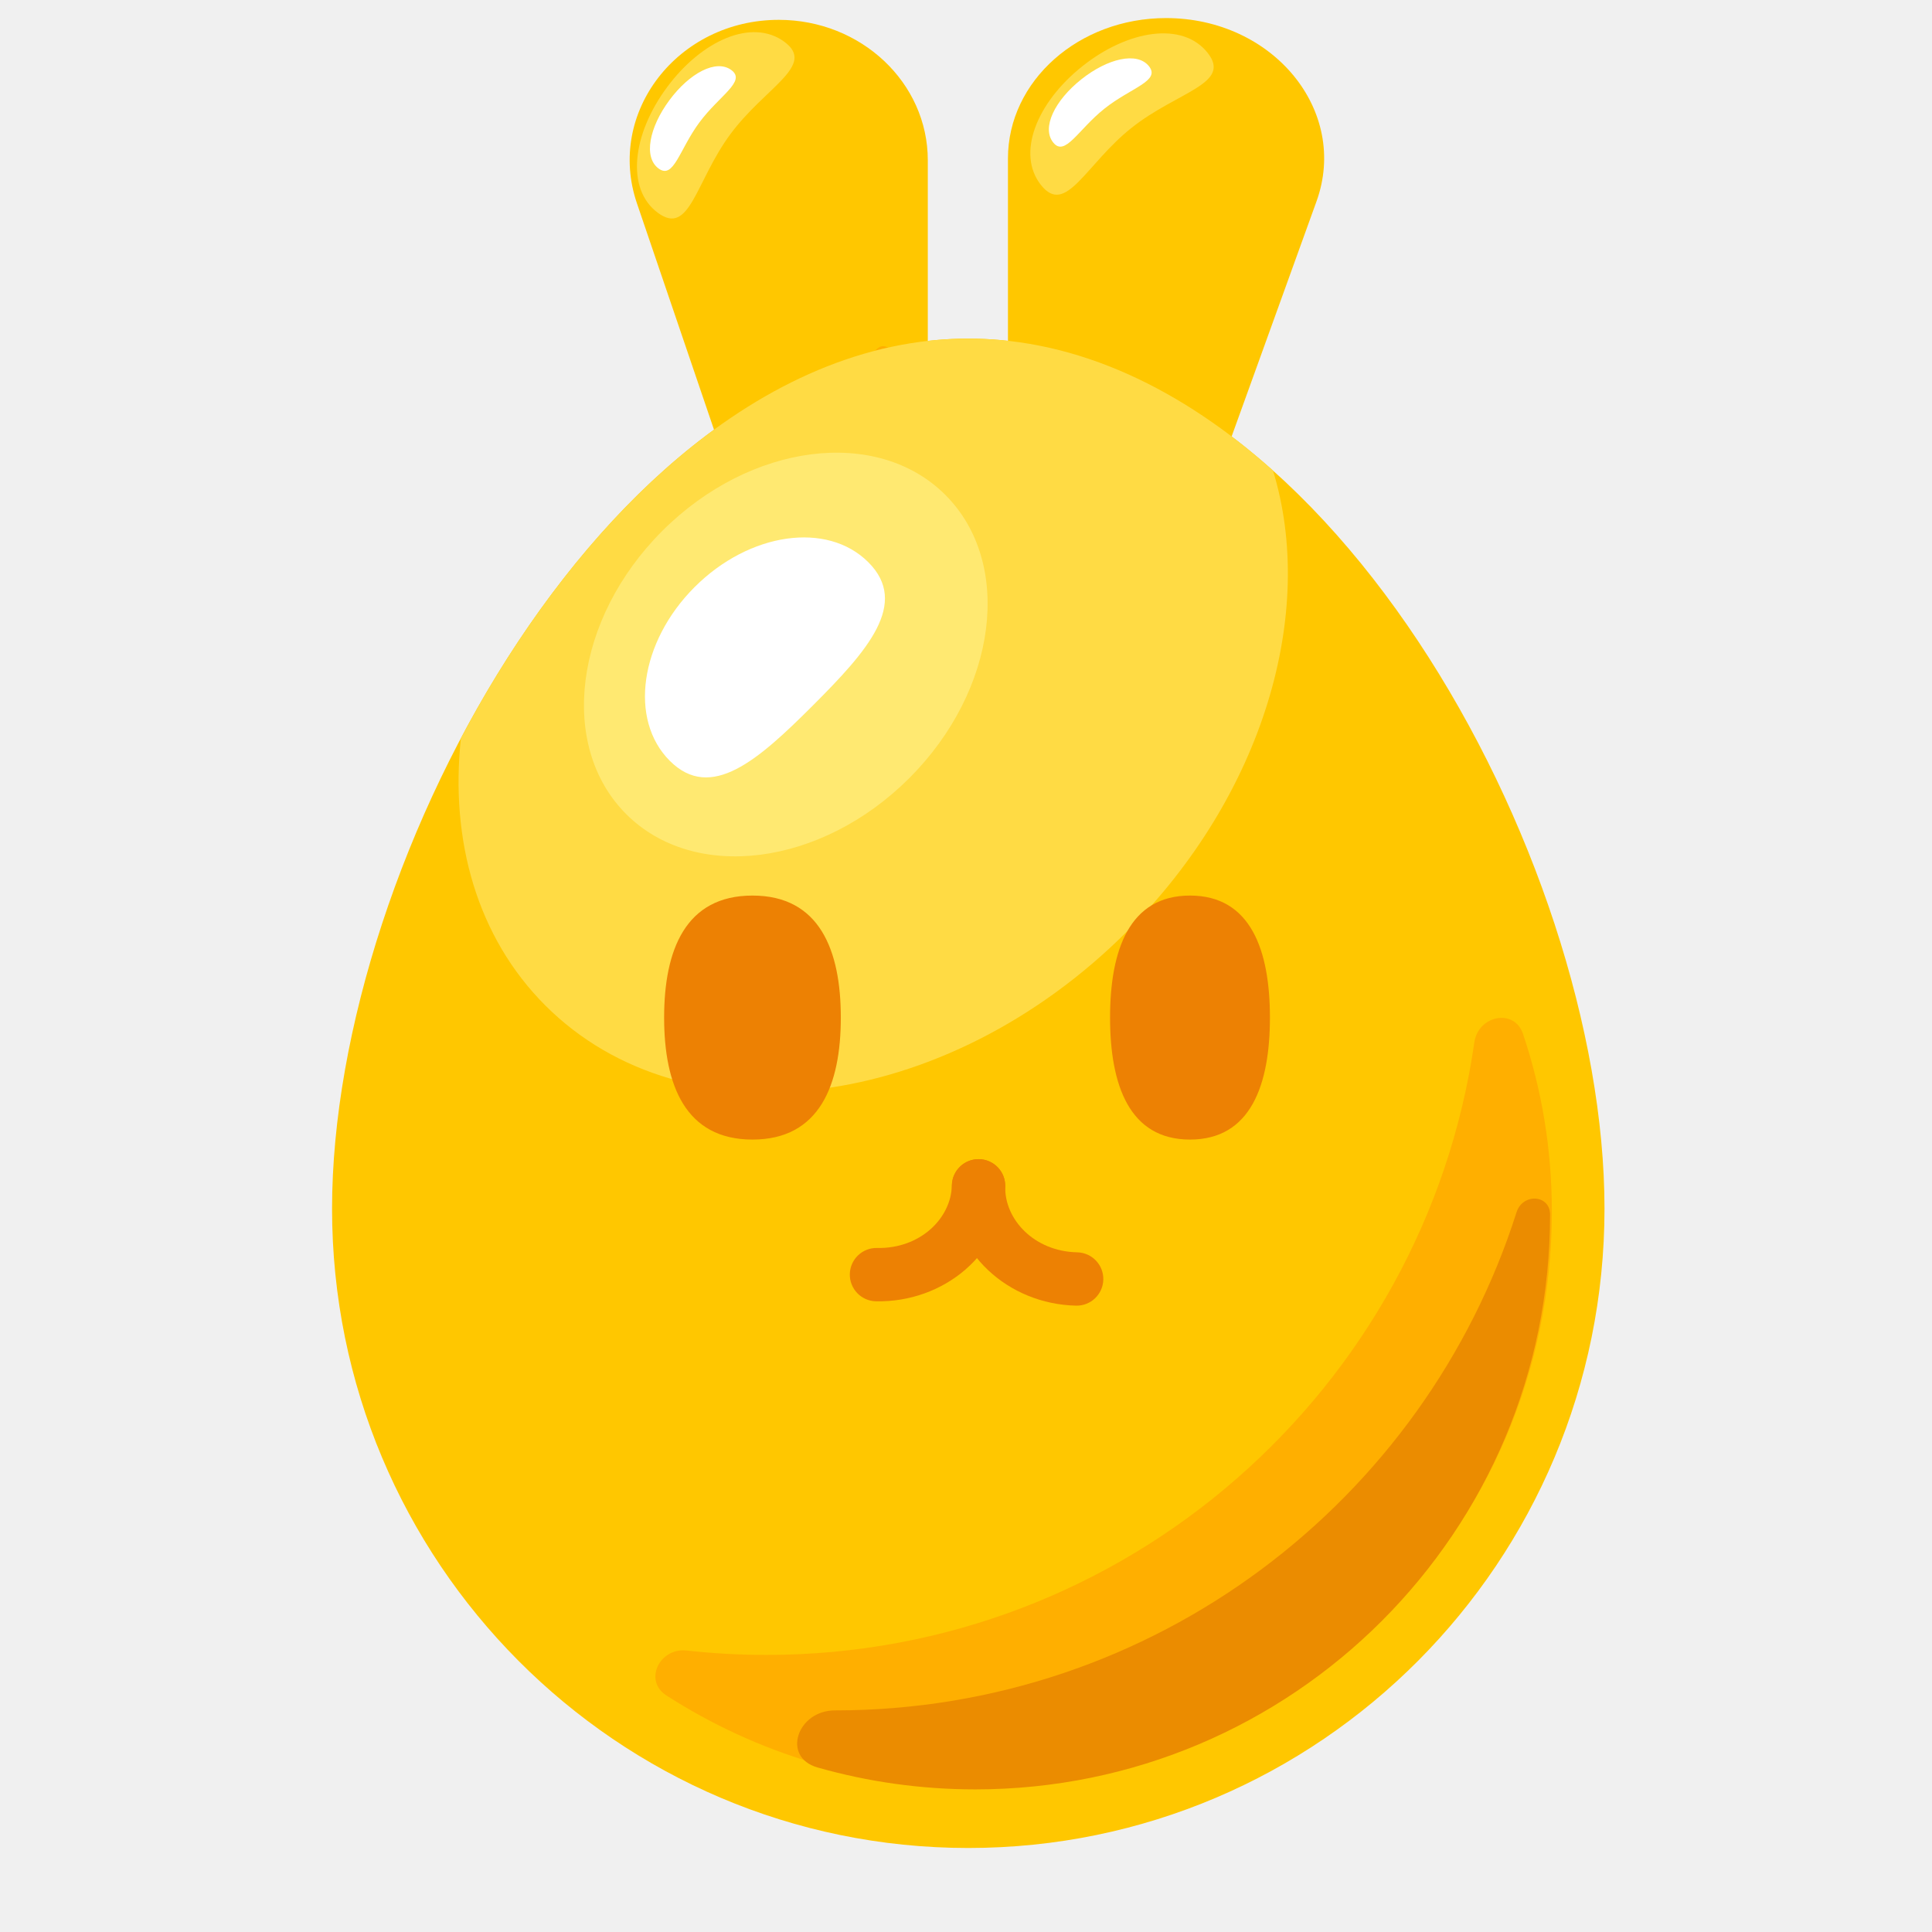
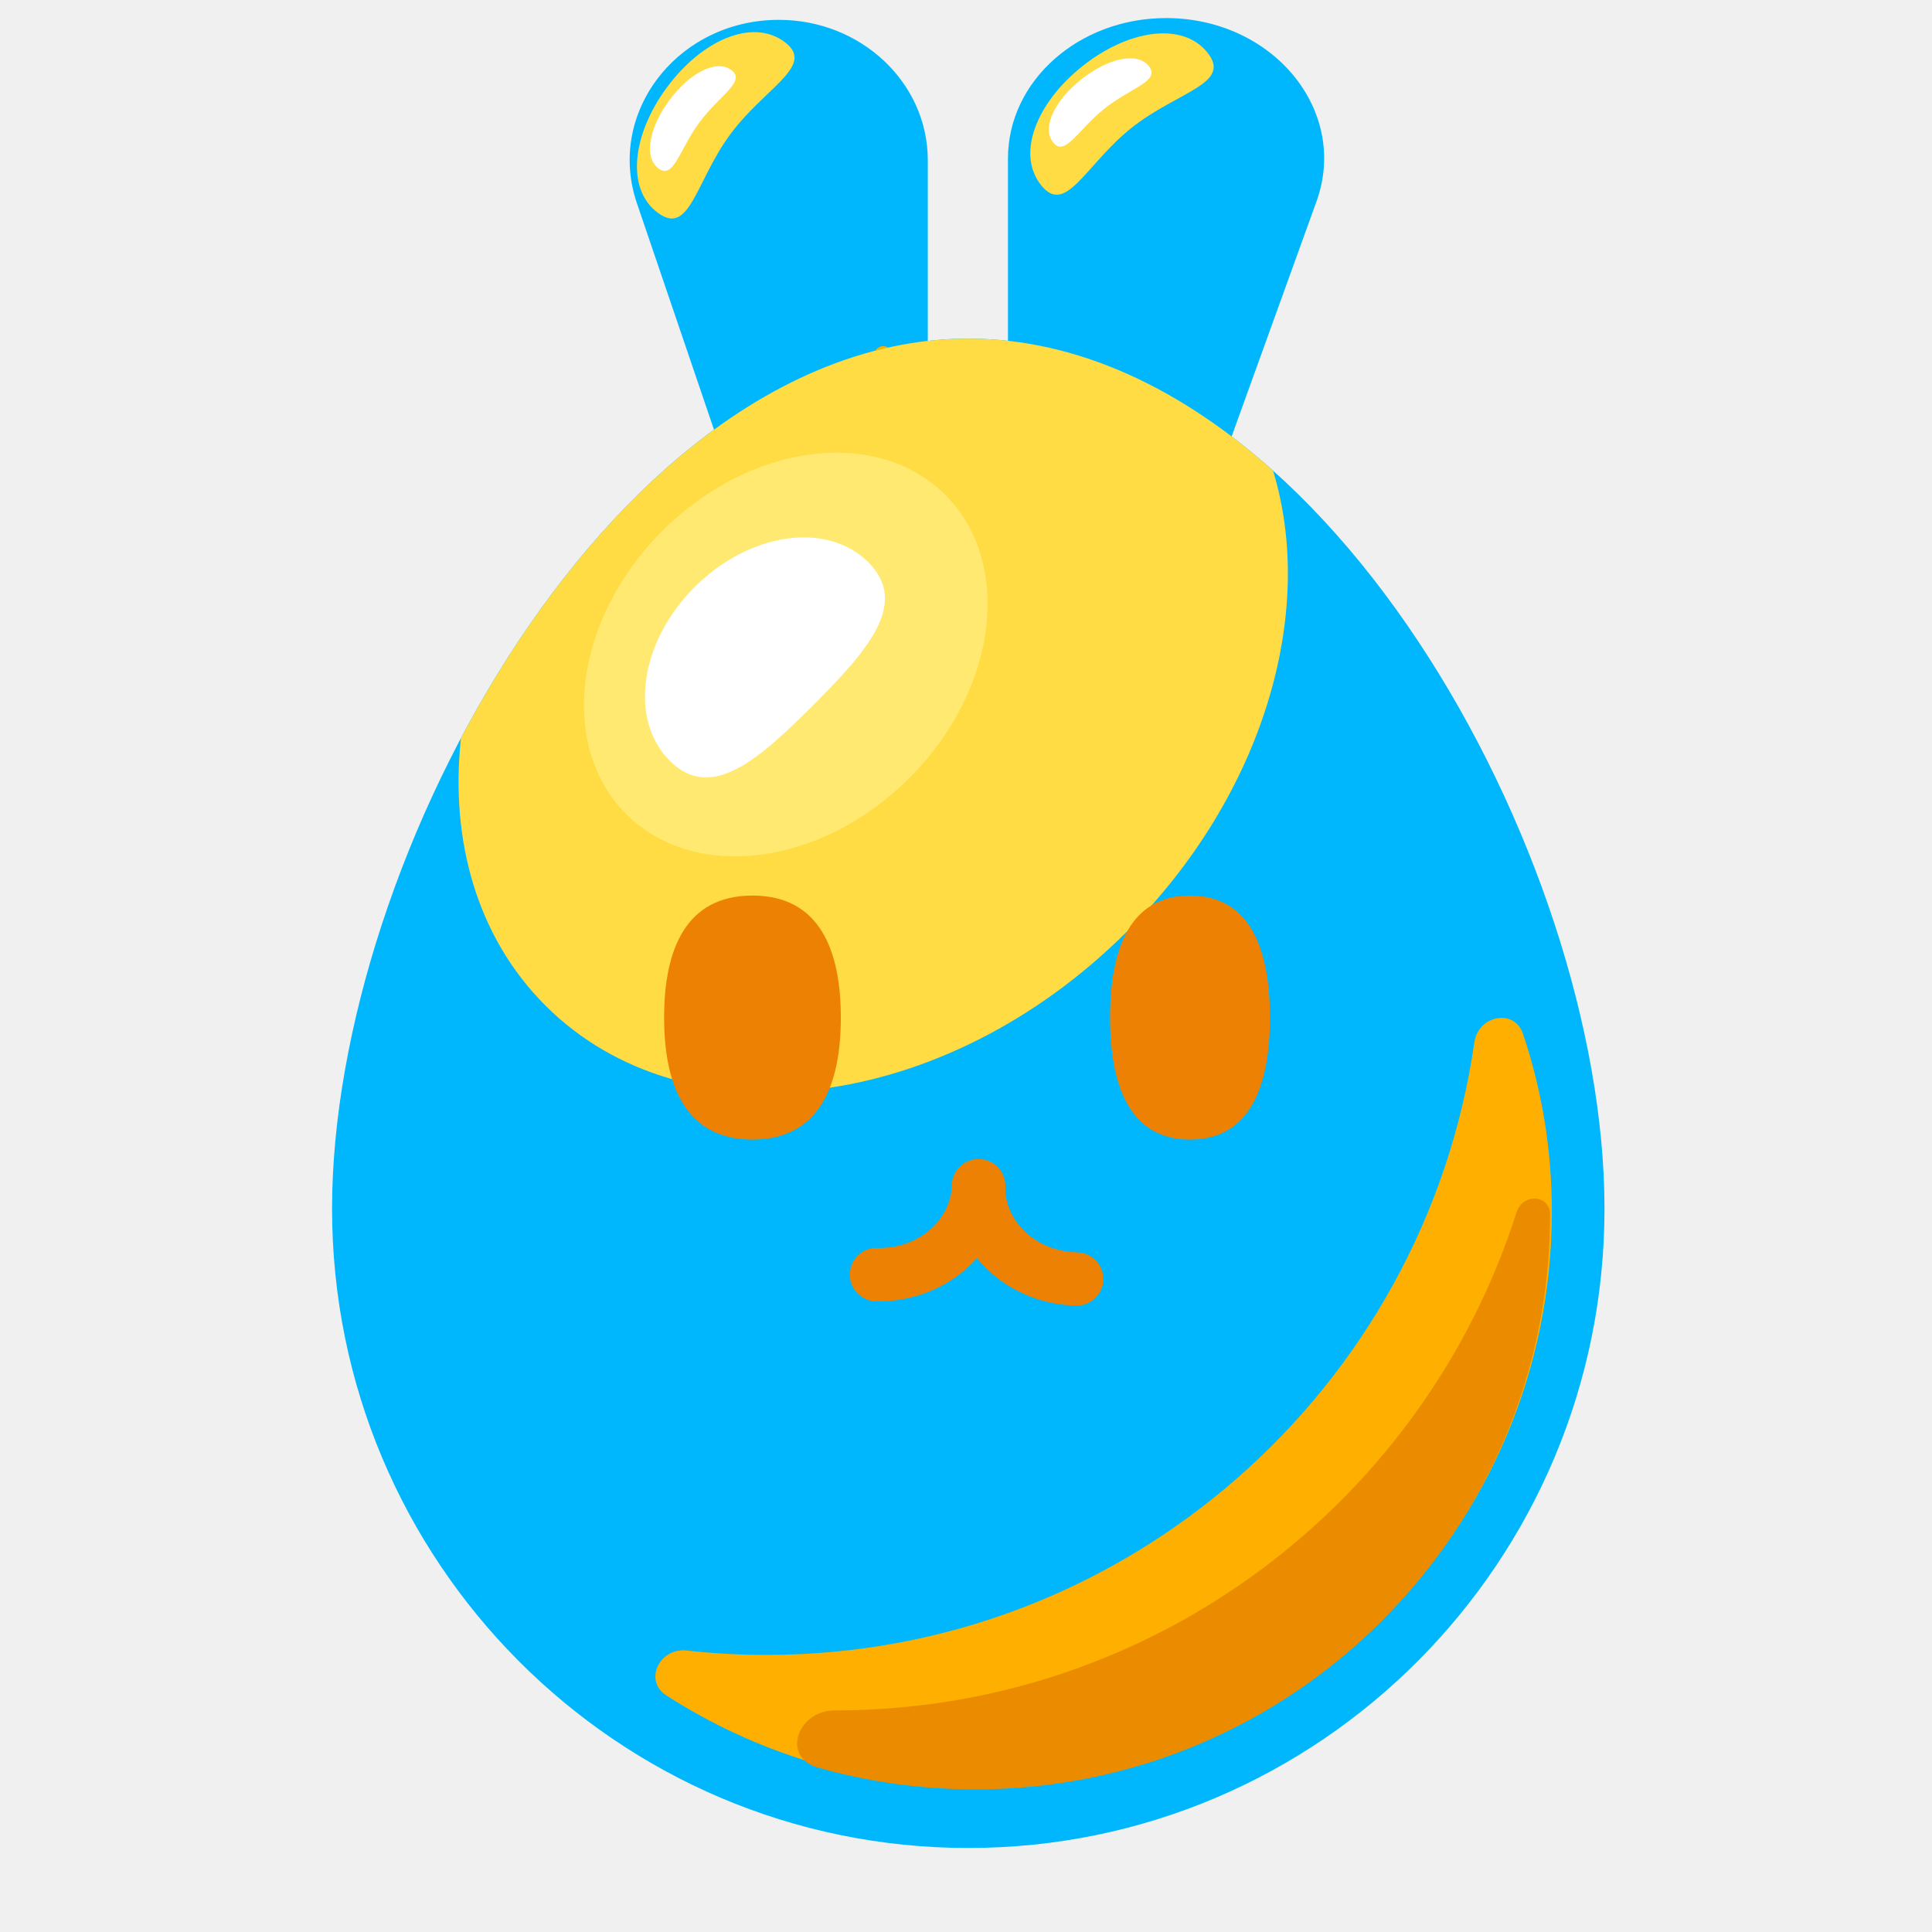
<svg xmlns="http://www.w3.org/2000/svg" width="192" height="192" fill="none" viewBox="0 0 192 192">
  <g clip-path="url(#clip0)">
-     <path fill="#FFC700" d="M130.831 20.018C134.084 11.009 126.522 1.796 115.876 1.796C107.201 1.796 100.169 8.045 100.169 15.753L100.169 42.267C100.169 47.684 105.11 52.075 111.206 52.075C116.002 52.075 120.25 49.323 121.715 45.264L130.831 20.018Z" />
+     <path fill="#00b7fe" d="M130.831 20.018C134.084 11.009 126.522 1.796 115.876 1.796C107.201 1.796 100.169 8.045 100.169 15.753L100.169 42.267C100.169 47.684 105.11 52.075 111.206 52.075C116.002 52.075 120.25 49.323 121.715 45.264L130.831 20.018Z" />
    <path fill="#FFDB44" d="M120 5.233C122.47 8.338 117.011 9.077 112.443 12.712C107.875 16.347 105.928 21.501 103.458 18.396C100.987 15.292 102.996 10.216 107.564 6.582C112.132 2.947 117.53 2.129 120 5.233Z" />
    <path fill="#fff" d="M114.184 6.583C115.354 8.053 112.391 8.704 109.762 10.795C107.133 12.887 105.834 15.628 104.664 14.158C103.494 12.687 104.823 9.983 107.452 7.891C110.08 5.8 113.014 5.112 114.184 6.583Z" />
-     <path fill="#FFC700" d="M63.294 20.194C60.227 11.185 67.357 1.972 77.395 1.972C85.574 1.972 92.204 8.221 92.204 15.929L92.204 42.443C92.204 47.86 87.545 52.252 81.798 52.252C77.276 52.252 73.271 49.499 71.889 45.44L63.294 20.194Z" />
+     <path fill="#00b7fe" d="M63.294 20.194C60.227 11.185 67.357 1.972 77.395 1.972C85.574 1.972 92.204 8.221 92.204 15.929L92.204 42.443C92.204 47.86 87.545 52.252 81.798 52.252C77.276 52.252 73.271 49.499 71.889 45.44L63.294 20.194Z" />
    <path fill="#FFDB44" d="M77.949 4.153C81.138 6.512 76.056 8.64 72.585 13.333C69.113 18.026 68.567 23.508 65.377 21.149C62.187 18.79 62.814 13.367 66.286 8.674C69.757 3.981 74.759 1.794 77.949 4.153Z" />
    <path fill="#fff" d="M72.68 6.962C74.191 8.079 71.497 9.474 69.499 12.175C67.501 14.876 66.956 17.86 65.445 16.743C63.934 15.625 64.518 12.669 66.516 9.968C68.513 7.267 71.169 5.844 72.68 6.962Z" />
    <path fill="#FFAF00" d="M75.931 49.888C73.621 48.253 78.292 46.801 82.221 42.871C86.151 38.941 86.254 32.424 88.804 34.974C91.354 37.524 89.902 42.441 85.972 46.371C82.043 50.301 78.24 51.523 75.931 49.888Z" />
-     <path fill="#FFC700" d="M159.453 120.116C159.453 155.205 131.146 183.651 96.227 183.651C61.308 183.651 33 155.205 33 120.116C33 85.026 61.308 33.651 96.227 33.651C131.146 33.651 159.453 85.026 159.453 120.116Z" />
+     <path fill="#00b7fe" d="M159.453 120.116C159.453 155.205 131.146 183.651 96.227 183.651C61.308 183.651 33 155.205 33 120.116C33 85.026 61.308 33.651 96.227 33.651C131.146 33.651 159.453 85.026 159.453 120.116Z" />
    <path fill="#FFDB44" d="M45.807 73.356C57.352 51.507 75.64 33.651 96.227 33.651C107.198 33.651 117.516 38.722 126.509 46.766C130.82 60.819 125.62 78.951 112.004 92.566C94.009 110.561 68.127 113.856 54.196 99.924C47.41 93.138 44.711 83.519 45.807 73.356Z" />
    <path fill="#FFE971" d="M90.369 77.325C99.128 68.565 100.732 55.968 93.951 49.186C87.169 42.405 74.572 44.008 65.812 52.767C57.053 61.527 55.45 74.124 62.231 80.906C69.012 87.687 81.61 86.084 90.369 77.325Z" />
    <path fill="#FFAF00" d="M151.354 102.744C150.491 100.176 146.903 100.908 146.518 103.589C141.571 138.011 111.959 164.464 76.168 164.464C73.488 164.464 70.841 164.316 68.238 164.027C65.538 163.727 63.941 167.021 66.224 168.491C75.127 174.221 85.725 177.546 97.099 177.546C128.646 177.546 154.221 151.971 154.221 120.424C154.221 114.165 153.215 108.278 151.354 102.744Z" />
    <path fill="#EB8C00" d="M82.969 169.978C114.704 169.978 141.581 149.18 150.713 120.47C151.321 118.559 154.044 118.7 154.044 120.705C154.044 152.253 128.47 177.827 96.922 177.827C91.485 177.827 86.226 177.067 81.244 175.649C77.649 174.625 79.231 169.978 82.969 169.978Z" />
    <path fill="#fff" d="M80.79 70.103C75.341 75.552 70.65 79.696 66.563 75.609C62.476 71.522 63.58 63.792 69.029 58.343C74.479 52.894 82.209 51.789 86.296 55.876C90.383 59.963 86.239 64.654 80.79 70.103Z" />
    <path fill="#ED8103" d="M83.56 101.125C83.56 107.821 81.447 113.249 74.78 113.249C68.112 113.249 66 107.821 66 101.125C66 94.428 68.112 89 74.78 89C81.447 89 83.56 94.428 83.56 101.125Z" />
    <path fill="#ED8103" d="M126.204 101.125C126.204 107.821 124.293 113.249 118.261 113.249C112.228 113.249 110.317 107.821 110.317 101.125C110.317 94.428 112.228 89 118.261 89C124.293 89 126.204 94.428 126.204 101.125Z" />
    <path fill="#ED8103" fill-rule="evenodd" d="M97.304 115.196C95.841 115.164 94.629 116.325 94.597 117.788C94.451 124.477 100.225 129.608 106.938 129.754C108.402 129.786 109.614 128.626 109.646 127.162C109.678 125.699 108.517 124.487 107.054 124.455C102.78 124.362 99.824 121.202 99.896 117.903C99.928 116.44 98.767 115.228 97.304 115.196Z" clip-rule="evenodd" />
    <path fill="#ED8103" fill-rule="evenodd" d="M97.305 115.196C95.841 115.164 94.629 116.324 94.597 117.788C94.525 121.086 91.434 124.115 87.161 124.022C85.698 123.99 84.485 125.15 84.454 126.613C84.422 128.077 85.582 129.289 87.046 129.321C93.759 129.467 99.751 124.592 99.896 117.903C99.928 116.44 98.768 115.228 97.305 115.196Z" clip-rule="evenodd" />
  </g>
  <defs>
    <clipPath id="clip0">
      <rect width="192" height="192" fill="#fff" />
    </clipPath>
  </defs>
</svg>
